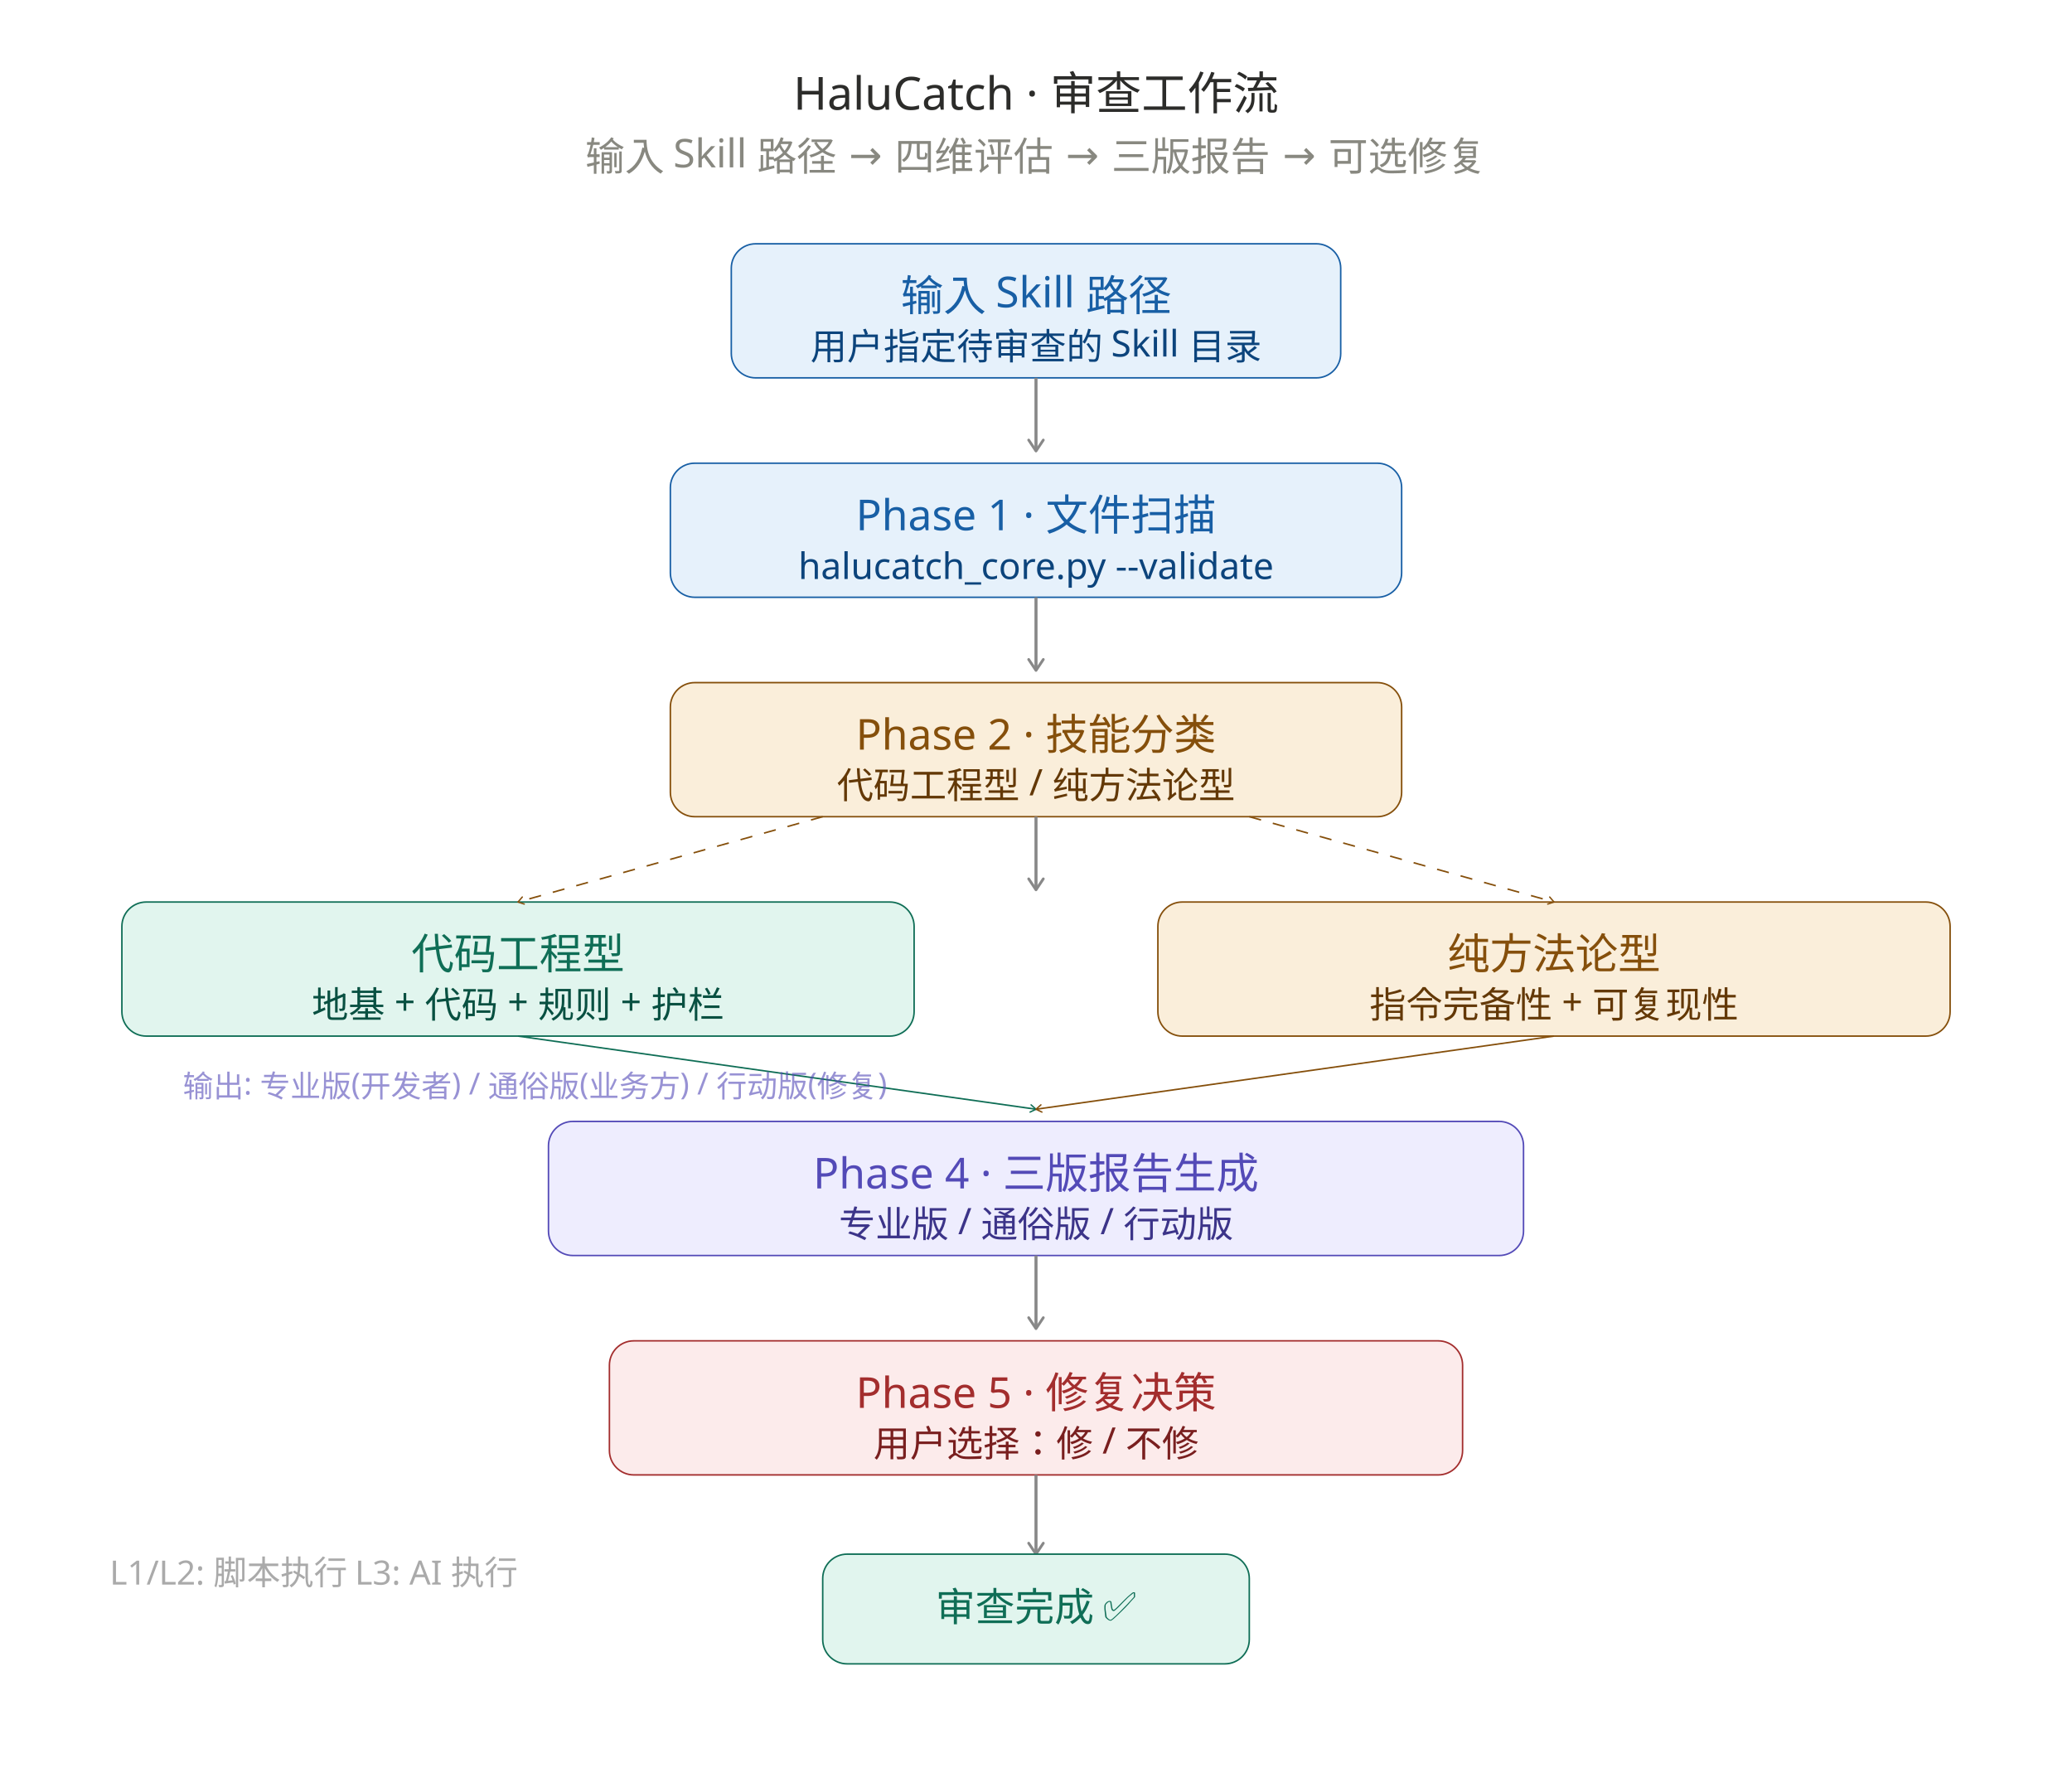
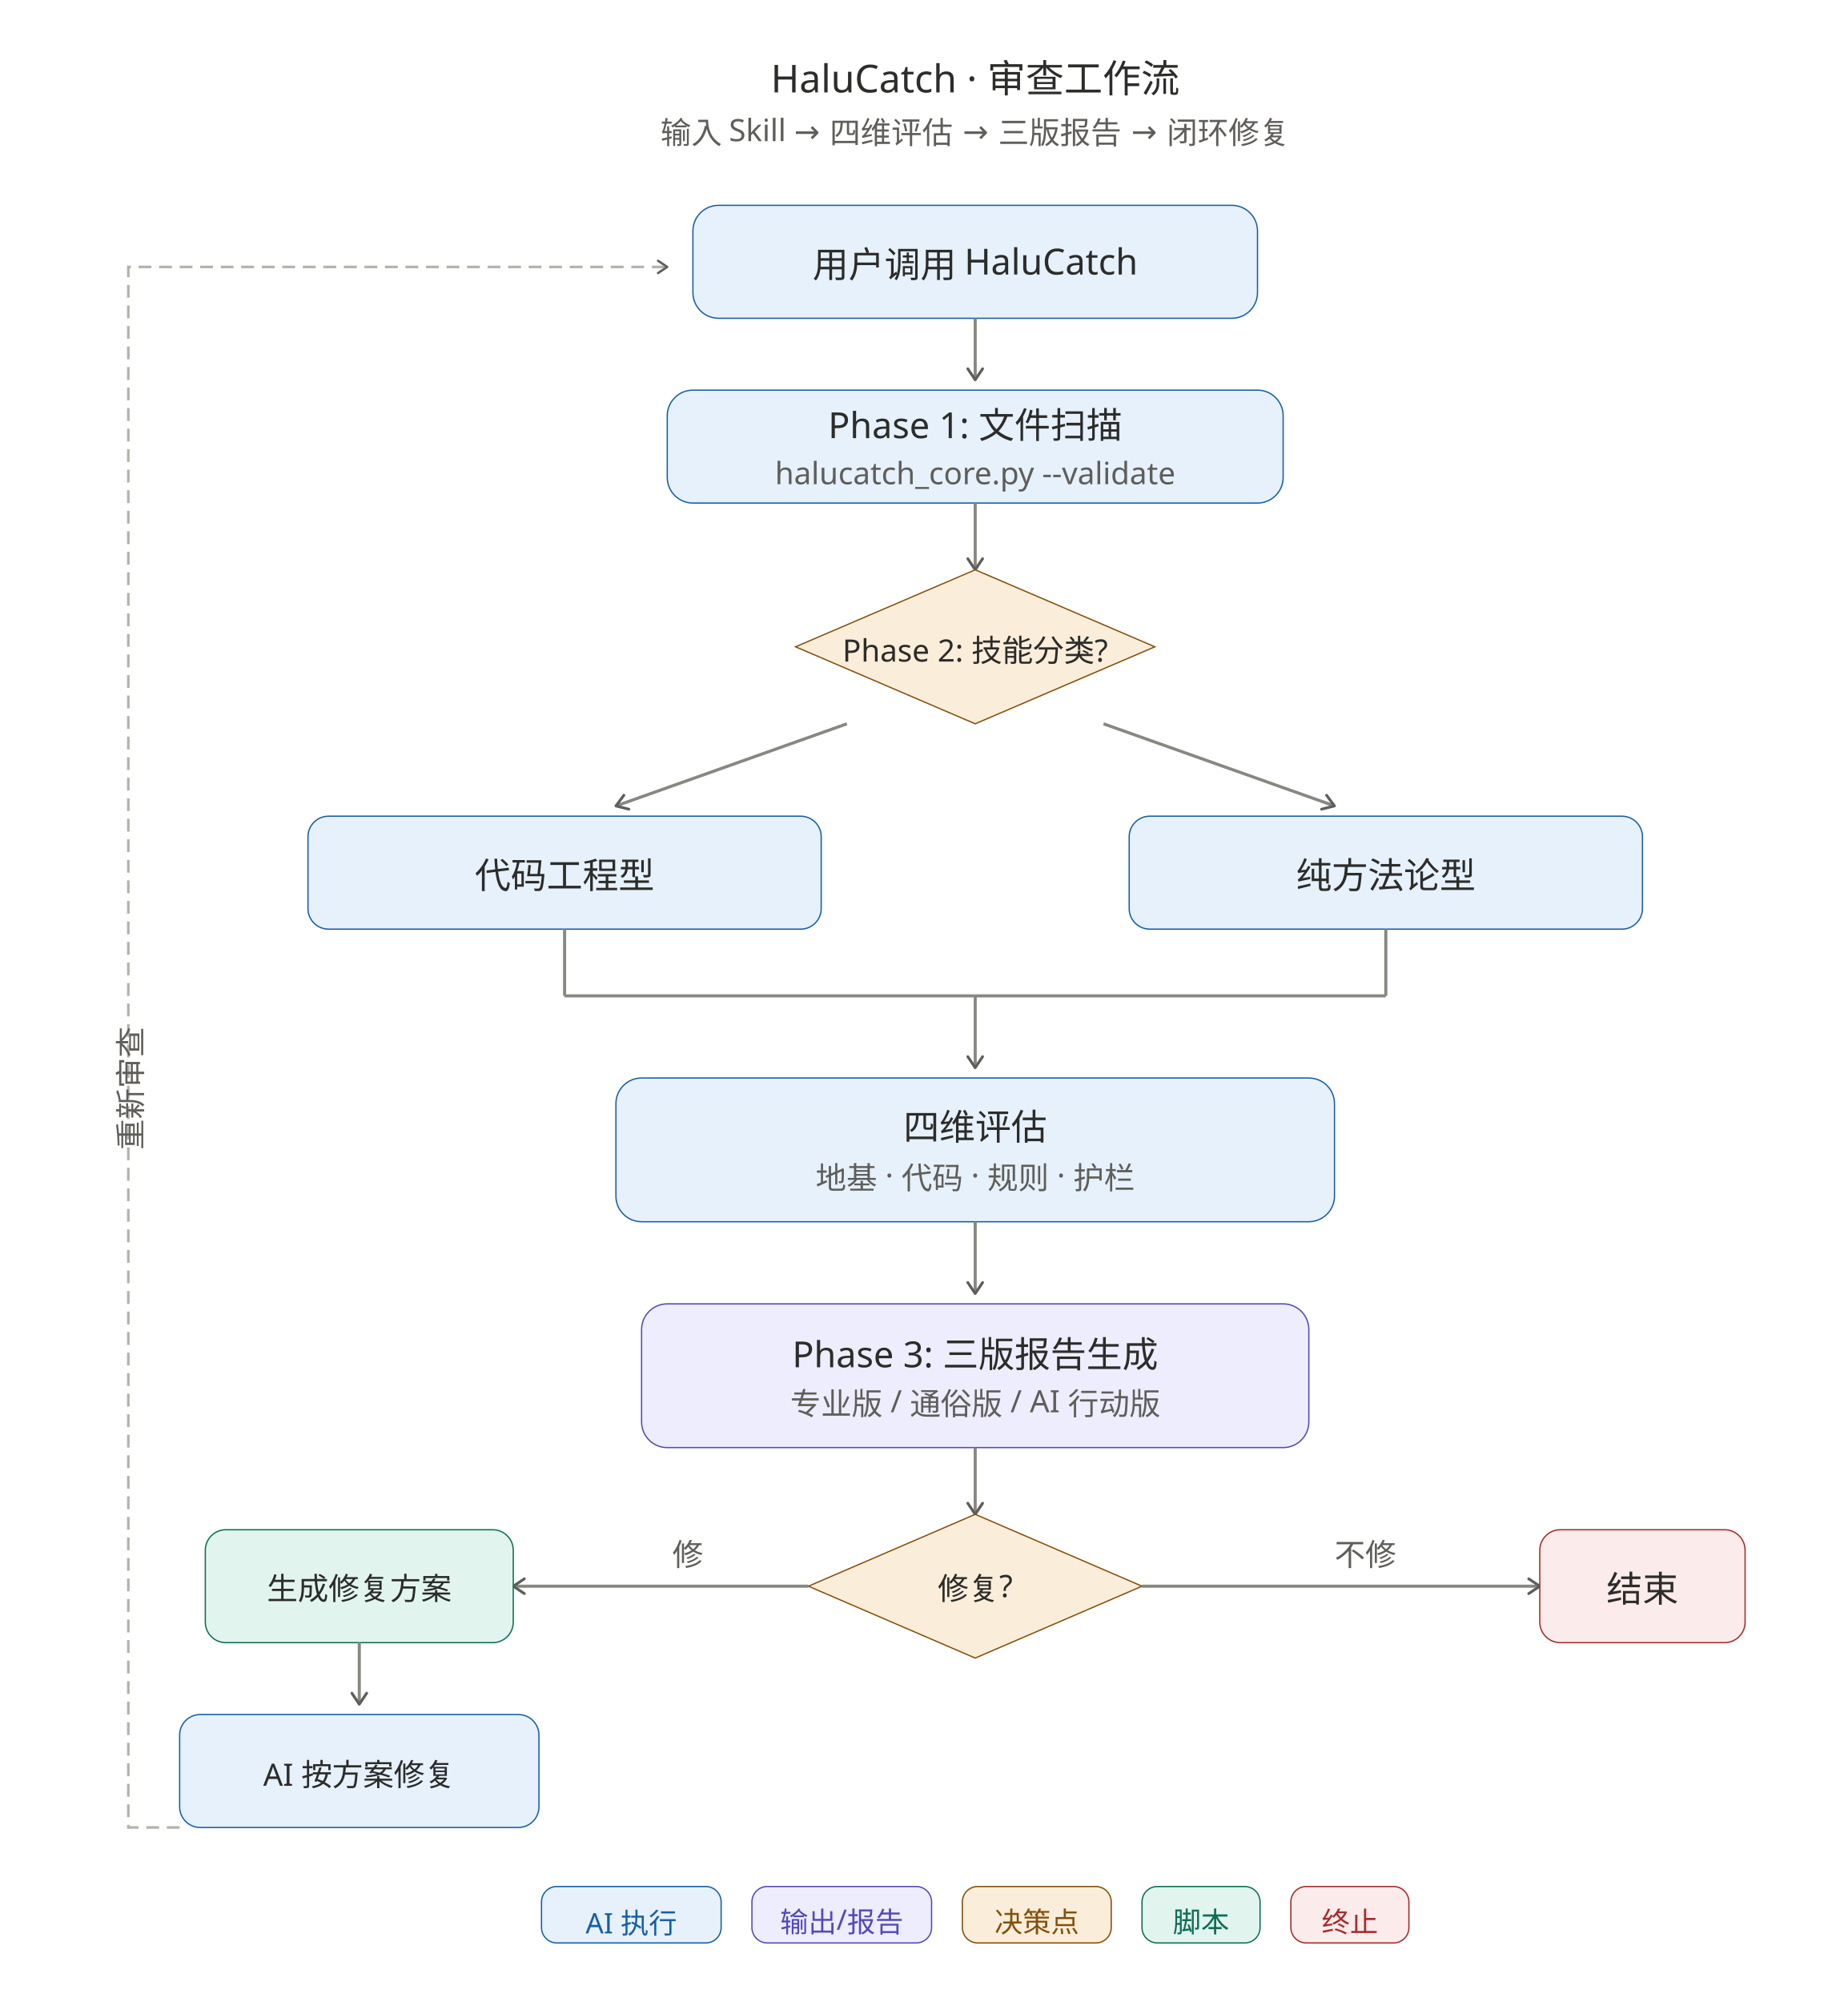
- <svg xmlns="http://www.w3.org/2000/svg" viewBox="0 0 680 580" role="img" aria-label="HaluCatch 工作流总览图">
+ <svg xmlns="http://www.w3.org/2000/svg" viewBox="-40 0 720 780" role="img" aria-label="HaluCatch 审查工作流总览">
  <defs>
    <marker id="arrow" viewBox="0 0 10 10" refX="8" refY="5" markerWidth="6" markerHeight="6" orient="auto-start-reverse">
-       <path d="M2 1L8 5L2 9" fill="none" stroke="context-stroke" stroke-width="1.5" stroke-linecap="round" stroke-linejoin="round" />
+       <path d="M2 1L8 5L2 9" fill="none" stroke="#5F5E5A" stroke-width="1.5" stroke-linecap="round" stroke-linejoin="round" />
    </marker>
+     <style>
+       .t  { font-family: system-ui, sans-serif; font-size: 14px; fill: #2C2C2A; }
+       .ts { font-family: system-ui, sans-serif; font-size: 12px; fill: #5F5E5A; }
+       .th { font-family: system-ui, sans-serif; font-size: 14px; font-weight: 500; fill: #2C2C2A; }
+       .ths { font-family: system-ui, sans-serif; font-size: 12px; font-weight: 500; fill: #2C2C2A; }
+       .edge { fill: none; stroke: #888780; stroke-width: 1.2; }
+     </style>
  </defs>
  <text x="340" y="36" text-anchor="middle" style="font: 500 15px system-ui; fill: #2C2C2A;">HaluCatch · 审查工作流</text>
-   <text x="340" y="56" text-anchor="middle" style="font: 13px system-ui; fill: #888880;">输入 Skill 路径 → 四维评估 → 三版报告 → 可选修复</text>
-   <rect x="240" y="80" width="200" height="44" rx="8" fill="#E6F1FB" stroke="#185FA5" stroke-width="0.5" />
-   <text x="340" y="102" text-anchor="middle" style="font: 500 14px system-ui; fill: #185FA5;">输入 Skill 路径</text>
-   <text x="340" y="118" text-anchor="middle" style="font: 12px system-ui; fill: #0C447C;">用户指定待审查的 Skill 目录</text>
-   <line x1="340" y1="124" x2="340" y2="148" stroke="#888" stroke-width="1" marker-end="url(#arrow)" />
-   <rect x="220" y="152" width="240" height="44" rx="8" fill="#E6F1FB" stroke="#185FA5" stroke-width="0.5" />
-   <text x="340" y="174" text-anchor="middle" style="font: 500 14px system-ui; fill: #185FA5;">Phase 1 · 文件扫描</text>
-   <text x="340" y="190" text-anchor="middle" style="font: 12px system-ui; fill: #0C447C;">halucatch_core.py --validate</text>
-   <line x1="340" y1="196" x2="340" y2="220" stroke="#888" stroke-width="1" marker-end="url(#arrow)" />
-   <rect x="220" y="224" width="240" height="44" rx="8" fill="#FAEEDA" stroke="#854F0B" stroke-width="0.5" />
-   <text x="340" y="246" text-anchor="middle" style="font: 500 14px system-ui; fill: #854F0B;">Phase 2 · 技能分类</text>
-   <text x="340" y="262" text-anchor="middle" style="font: 12px system-ui; fill: #633806;">代码工程型 / 纯方法论型</text>
-   <line x1="340" y1="268" x2="340" y2="292" stroke="#888" stroke-width="1" marker-end="url(#arrow)" />
-   <rect x="40" y="296" width="260" height="44" rx="8" fill="#E1F5EE" stroke="#0F6E56" stroke-width="0.5" />
-   <text x="170" y="318" text-anchor="middle" style="font: 500 14px system-ui; fill: #0F6E56;">代码工程型</text>
-   <text x="170" y="334" text-anchor="middle" style="font: 12px system-ui; fill: #085041;">地基 + 代码 + 规则 + 护栏</text>
-   <rect x="380" y="296" width="260" height="44" rx="8" fill="#FAEEDA" stroke="#854F0B" stroke-width="0.5" />
-   <text x="510" y="318" text-anchor="middle" style="font: 500 14px system-ui; fill: #854F0B;">纯方法论型</text>
-   <text x="510" y="334" text-anchor="middle" style="font: 12px system-ui; fill: #633806;">指令完备性 + 可复现性</text>
-   <line x1="270" y1="268" x2="170" y2="296" stroke="#854F0B" stroke-width="0.5" stroke-dasharray="4" marker-end="url(#arrow)" />
-   <line x1="410" y1="268" x2="510" y2="296" stroke="#854F0B" stroke-width="0.5" stroke-dasharray="4" marker-end="url(#arrow)" />
-   <line x1="170" y1="340" x2="340" y2="364" stroke="#0F6E56" stroke-width="0.5" marker-end="url(#arrow)" />
-   <line x1="510" y1="340" x2="340" y2="364" stroke="#854F0B" stroke-width="0.5" marker-end="url(#arrow)" />
-   <rect x="180" y="368" width="320" height="44" rx="8" fill="#EEEDFE" stroke="#534AB7" stroke-width="0.5" />
-   <text x="340" y="390" text-anchor="middle" style="font: 500 14px system-ui; fill: #534AB7;">Phase 4 · 三版报告生成</text>
-   <text x="340" y="406" text-anchor="middle" style="font: 12px system-ui; fill: #3C3489;">专业版 / 通俗版 / 行动版</text>
-   <line x1="340" y1="412" x2="340" y2="436" stroke="#888" stroke-width="1" marker-end="url(#arrow)" />
-   <rect x="200" y="440" width="280" height="44" rx="8" fill="#FCEBEB" stroke="#A32D2D" stroke-width="0.5" />
-   <text x="340" y="462" text-anchor="middle" style="font: 500 14px system-ui; fill: #A32D2D;">Phase 5 · 修复决策</text>
-   <text x="340" y="478" text-anchor="middle" style="font: 12px system-ui; fill: #791F1F;">用户选择：修 / 不修</text>
-   <line x1="340" y1="484" x2="340" y2="510" stroke="#888" stroke-width="1" marker-end="url(#arrow)" />
-   <rect x="270" y="510" width="140" height="36" rx="8" fill="#E1F5EE" stroke="#0F6E56" stroke-width="0.5" />
-   <text x="340" y="532" text-anchor="middle" style="font: 500 13px system-ui; fill: #0F6E56;">审查完成 ✅</text>
-   <g>
-     <text x="60" y="360" style="font: 10px system-ui; fill: #534AB7; opacity:0.6;">输出: 专业版(开发者) / 通俗版(业务方) / 行动版(修复)</text>
+   <text class="ts" x="340" y="56" text-anchor="middle">输入 Skill → 四维评估 → 三版报告 → 闭环修复</text>
+   <rect x="230" y="80" width="220" height="44" rx="10" fill="#E6F1FB" stroke="#185FA5" stroke-width="0.5" />
+   <text class="th" x="340" y="102" text-anchor="middle" dominant-baseline="central">用户调用 HaluCatch</text>
+   <line class="edge" x1="340" y1="124" x2="340" y2="148" marker-end="url(#arrow)" />
+   <rect x="220" y="152" width="240" height="44" rx="10" fill="#E6F1FB" stroke="#185FA5" stroke-width="0.5" />
+   <text class="th" x="340" y="164" text-anchor="middle" dominant-baseline="central">Phase 1: 文件扫描</text>
+   <text class="ts" x="340" y="184" text-anchor="middle" dominant-baseline="central" fill="#185FA5">halucatch_core.py --validate</text>
+   <line class="edge" x1="340" y1="196" x2="340" y2="222" marker-end="url(#arrow)" />
+   <polygon points="340,222 410,252 340,282 270,252" fill="#FAEEDA" stroke="#854F0B" stroke-width="0.5" />
+   <text class="ths" x="340" y="252" text-anchor="middle" dominant-baseline="central">Phase 2: 技能分类?</text>
+   <line class="edge" x1="290" y1="282" x2="200" y2="314" marker-end="url(#arrow)" />
+   <line class="edge" x1="390" y1="282" x2="480" y2="314" marker-end="url(#arrow)" />
+   <rect x="80" y="318" width="200" height="44" rx="8" fill="#E6F1FB" stroke="#185FA5" stroke-width="0.5" />
+   <text class="th" x="180" y="340" text-anchor="middle" dominant-baseline="central">代码工程型</text>
+   <rect x="400" y="318" width="200" height="44" rx="8" fill="#E6F1FB" stroke="#185FA5" stroke-width="0.5" />
+   <text class="th" x="500" y="340" text-anchor="middle" dominant-baseline="central">纯方法论型</text>
+   <line class="edge" x1="180" y1="362" x2="180" y2="388" />
+   <line class="edge" x1="180" y1="388" x2="340" y2="388" />
+   <line class="edge" x1="500" y1="362" x2="500" y2="388" />
+   <line class="edge" x1="500" y1="388" x2="340" y2="388" />
+   <line class="edge" x1="340" y1="388" x2="340" y2="416" marker-end="url(#arrow)" />
+   <rect x="200" y="420" width="280" height="56" rx="10" fill="#E6F1FB" stroke="#185FA5" stroke-width="0.5" />
+   <text class="th" x="340" y="438" text-anchor="middle" dominant-baseline="central">四维评估</text>
+   <text class="ts" x="340" y="458" text-anchor="middle" dominant-baseline="central" fill="#185FA5">地基 · 代码 · 规则 · 护栏</text>
+   <line class="edge" x1="340" y1="476" x2="340" y2="504" marker-end="url(#arrow)" />
+   <rect x="210" y="508" width="260" height="56" rx="10" fill="#EEEDFE" stroke="#534AB7" stroke-width="0.5" />
+   <text class="th" x="340" y="526" text-anchor="middle" dominant-baseline="central">Phase 3: 三版报告生成</text>
+   <text class="ts" x="340" y="546" text-anchor="middle" dominant-baseline="central" fill="#534AB7">专业版 / 通俗版 / AI 行动版</text>
+   <line class="edge" x1="340" y1="564" x2="340" y2="590" marker-end="url(#arrow)" />
+   <polygon points="340,590 405,618 340,646 275,618" fill="#FAEEDA" stroke="#854F0B" stroke-width="0.5" />
+   <text class="ths" x="340" y="618" text-anchor="middle" dominant-baseline="central">修复?</text>
+   <line class="edge" x1="275" y1="618" x2="160" y2="618" marker-end="url(#arrow)" />
+   <text class="ts" x="222" y="610">修</text>
+   <rect x="40" y="596" width="120" height="44" rx="8" fill="#E1F5EE" stroke="#0F6E56" stroke-width="0.5" />
+   <text class="ths" x="100" y="618" text-anchor="middle" dominant-baseline="central">生成修复方案</text>
+   <line class="edge" x1="100" y1="640" x2="100" y2="664" marker-end="url(#arrow)" />
+   <rect x="30" y="668" width="140" height="44" rx="8" fill="#E6F1FB" stroke="#185FA5" stroke-width="0.5" />
+   <text class="ths" x="100" y="690" text-anchor="middle" dominant-baseline="central">AI 按方案修复</text>
+   <path d="M30 712 L10 712 L10 104 L220 104" fill="none" stroke="#B4B2A9" stroke-width="1" stroke-dasharray="5 3" marker-end="url(#arrow)" />
+   <text class="ts" x="10" y="400" text-anchor="end" dominant-baseline="central" fill="#888780" transform="rotate(-90, 10, 400)">重新审查</text>
+   <line class="edge" x1="405" y1="618" x2="560" y2="618" marker-end="url(#arrow)" />
+   <text class="ts" x="480" y="610">不修</text>
+   <rect x="560" y="596" width="80" height="44" rx="8" fill="#FCEBEB" stroke="#A32D2D" stroke-width="0.5" />
+   <text class="th" x="600" y="618" text-anchor="middle" dominant-baseline="central">结束</text>
+   <g transform="translate(171, 735)">
+     <rect x="0" y="0" width="70" height="22" rx="6" fill="#E6F1FB" stroke="#185FA5" stroke-width="0.5" />
+     <text x="35" y="13" text-anchor="middle" style="font: 500 11px system-ui; fill: #185FA5;" dominant-baseline="central">AI 执行</text>
+     <rect x="82" y="0" width="70" height="22" rx="6" fill="#EEEDFE" stroke="#534AB7" stroke-width="0.5" />
+     <text x="117" y="13" text-anchor="middle" style="font: 500 11px system-ui; fill: #534AB7;" dominant-baseline="central">输出/报告</text>
+     <rect x="164" y="0" width="58" height="22" rx="6" fill="#FAEEDA" stroke="#854F0B" stroke-width="0.5" />
+     <text x="193" y="13" text-anchor="middle" style="font: 500 11px system-ui; fill: #854F0B;" dominant-baseline="central">决策点</text>
+     <rect x="234" y="0" width="46" height="22" rx="6" fill="#E1F5EE" stroke="#0F6E56" stroke-width="0.5" />
+     <text x="257" y="13" text-anchor="middle" style="font: 500 11px system-ui; fill: #0F6E56;" dominant-baseline="central">脚本</text>
+     <rect x="292" y="0" width="46" height="22" rx="6" fill="#FCEBEB" stroke="#A32D2D" stroke-width="0.5" />
+     <text x="315" y="13" text-anchor="middle" style="font: 500 11px system-ui; fill: #A32D2D;" dominant-baseline="central">终止</text>
  </g>
-   <text x="36" y="520" style="font: 11px system-ui; fill: #aaa;">L1/L2: 脚本执行  L3: AI 执行</text>
</svg>
